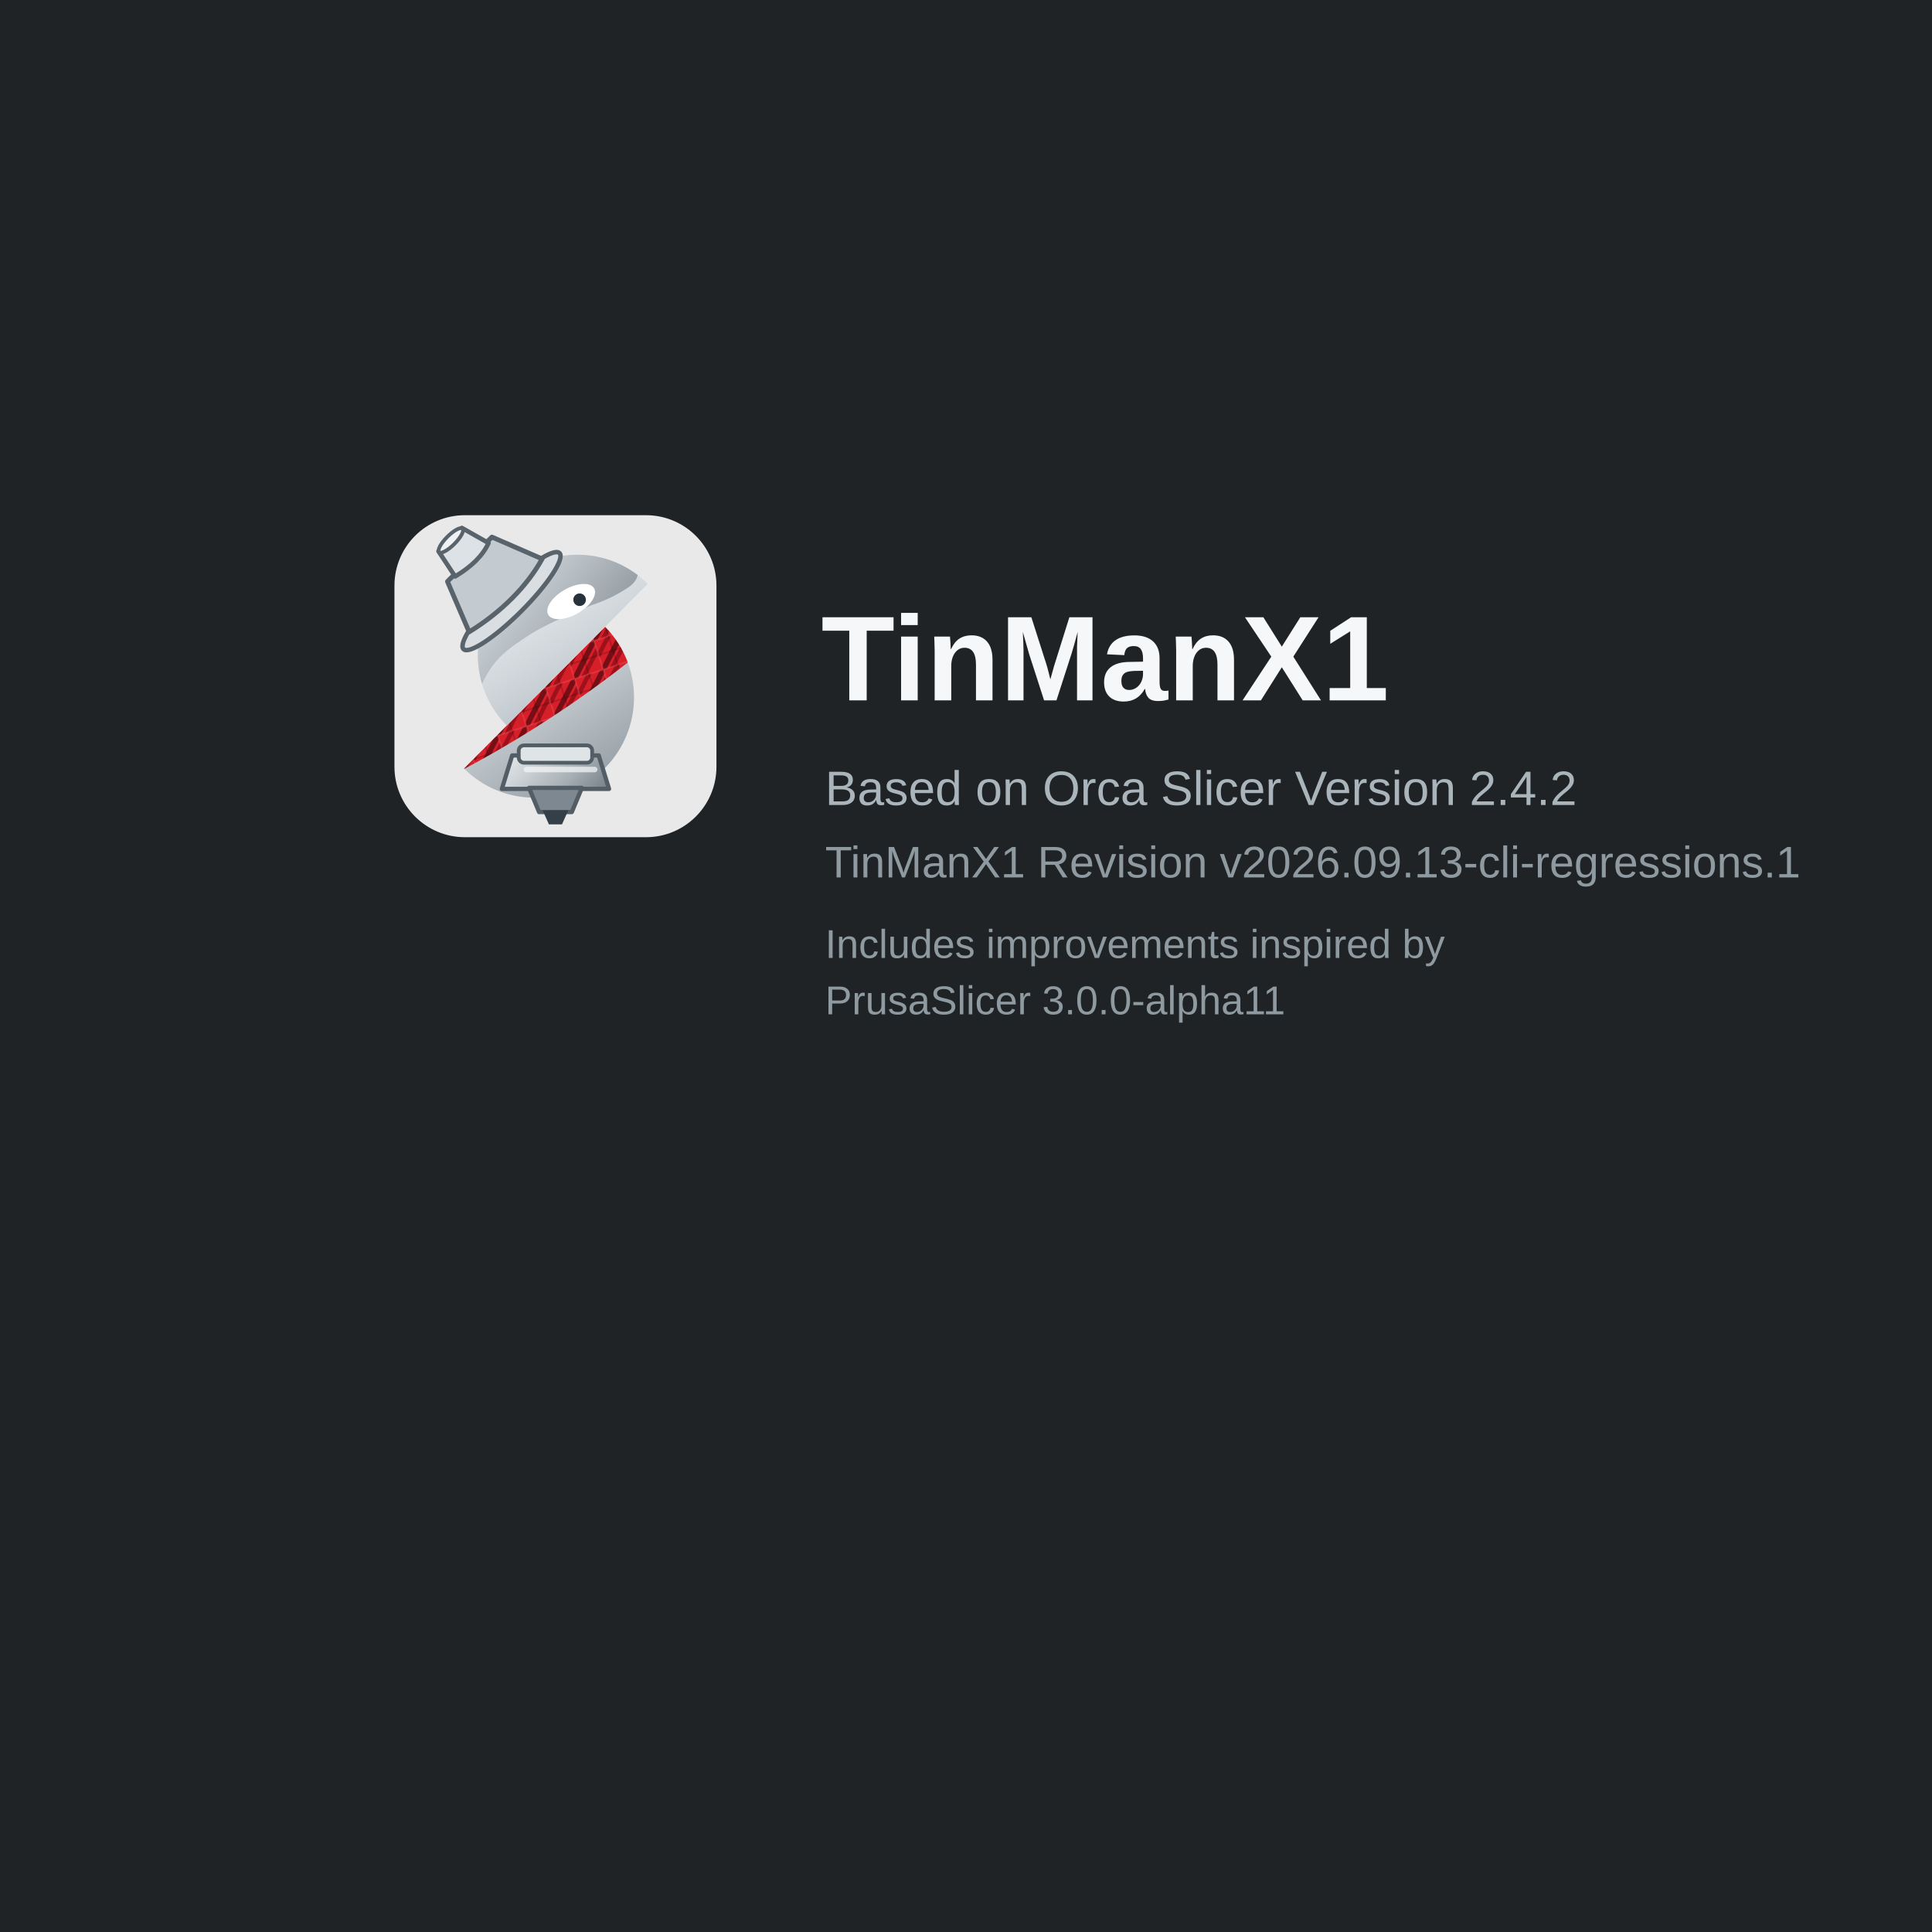
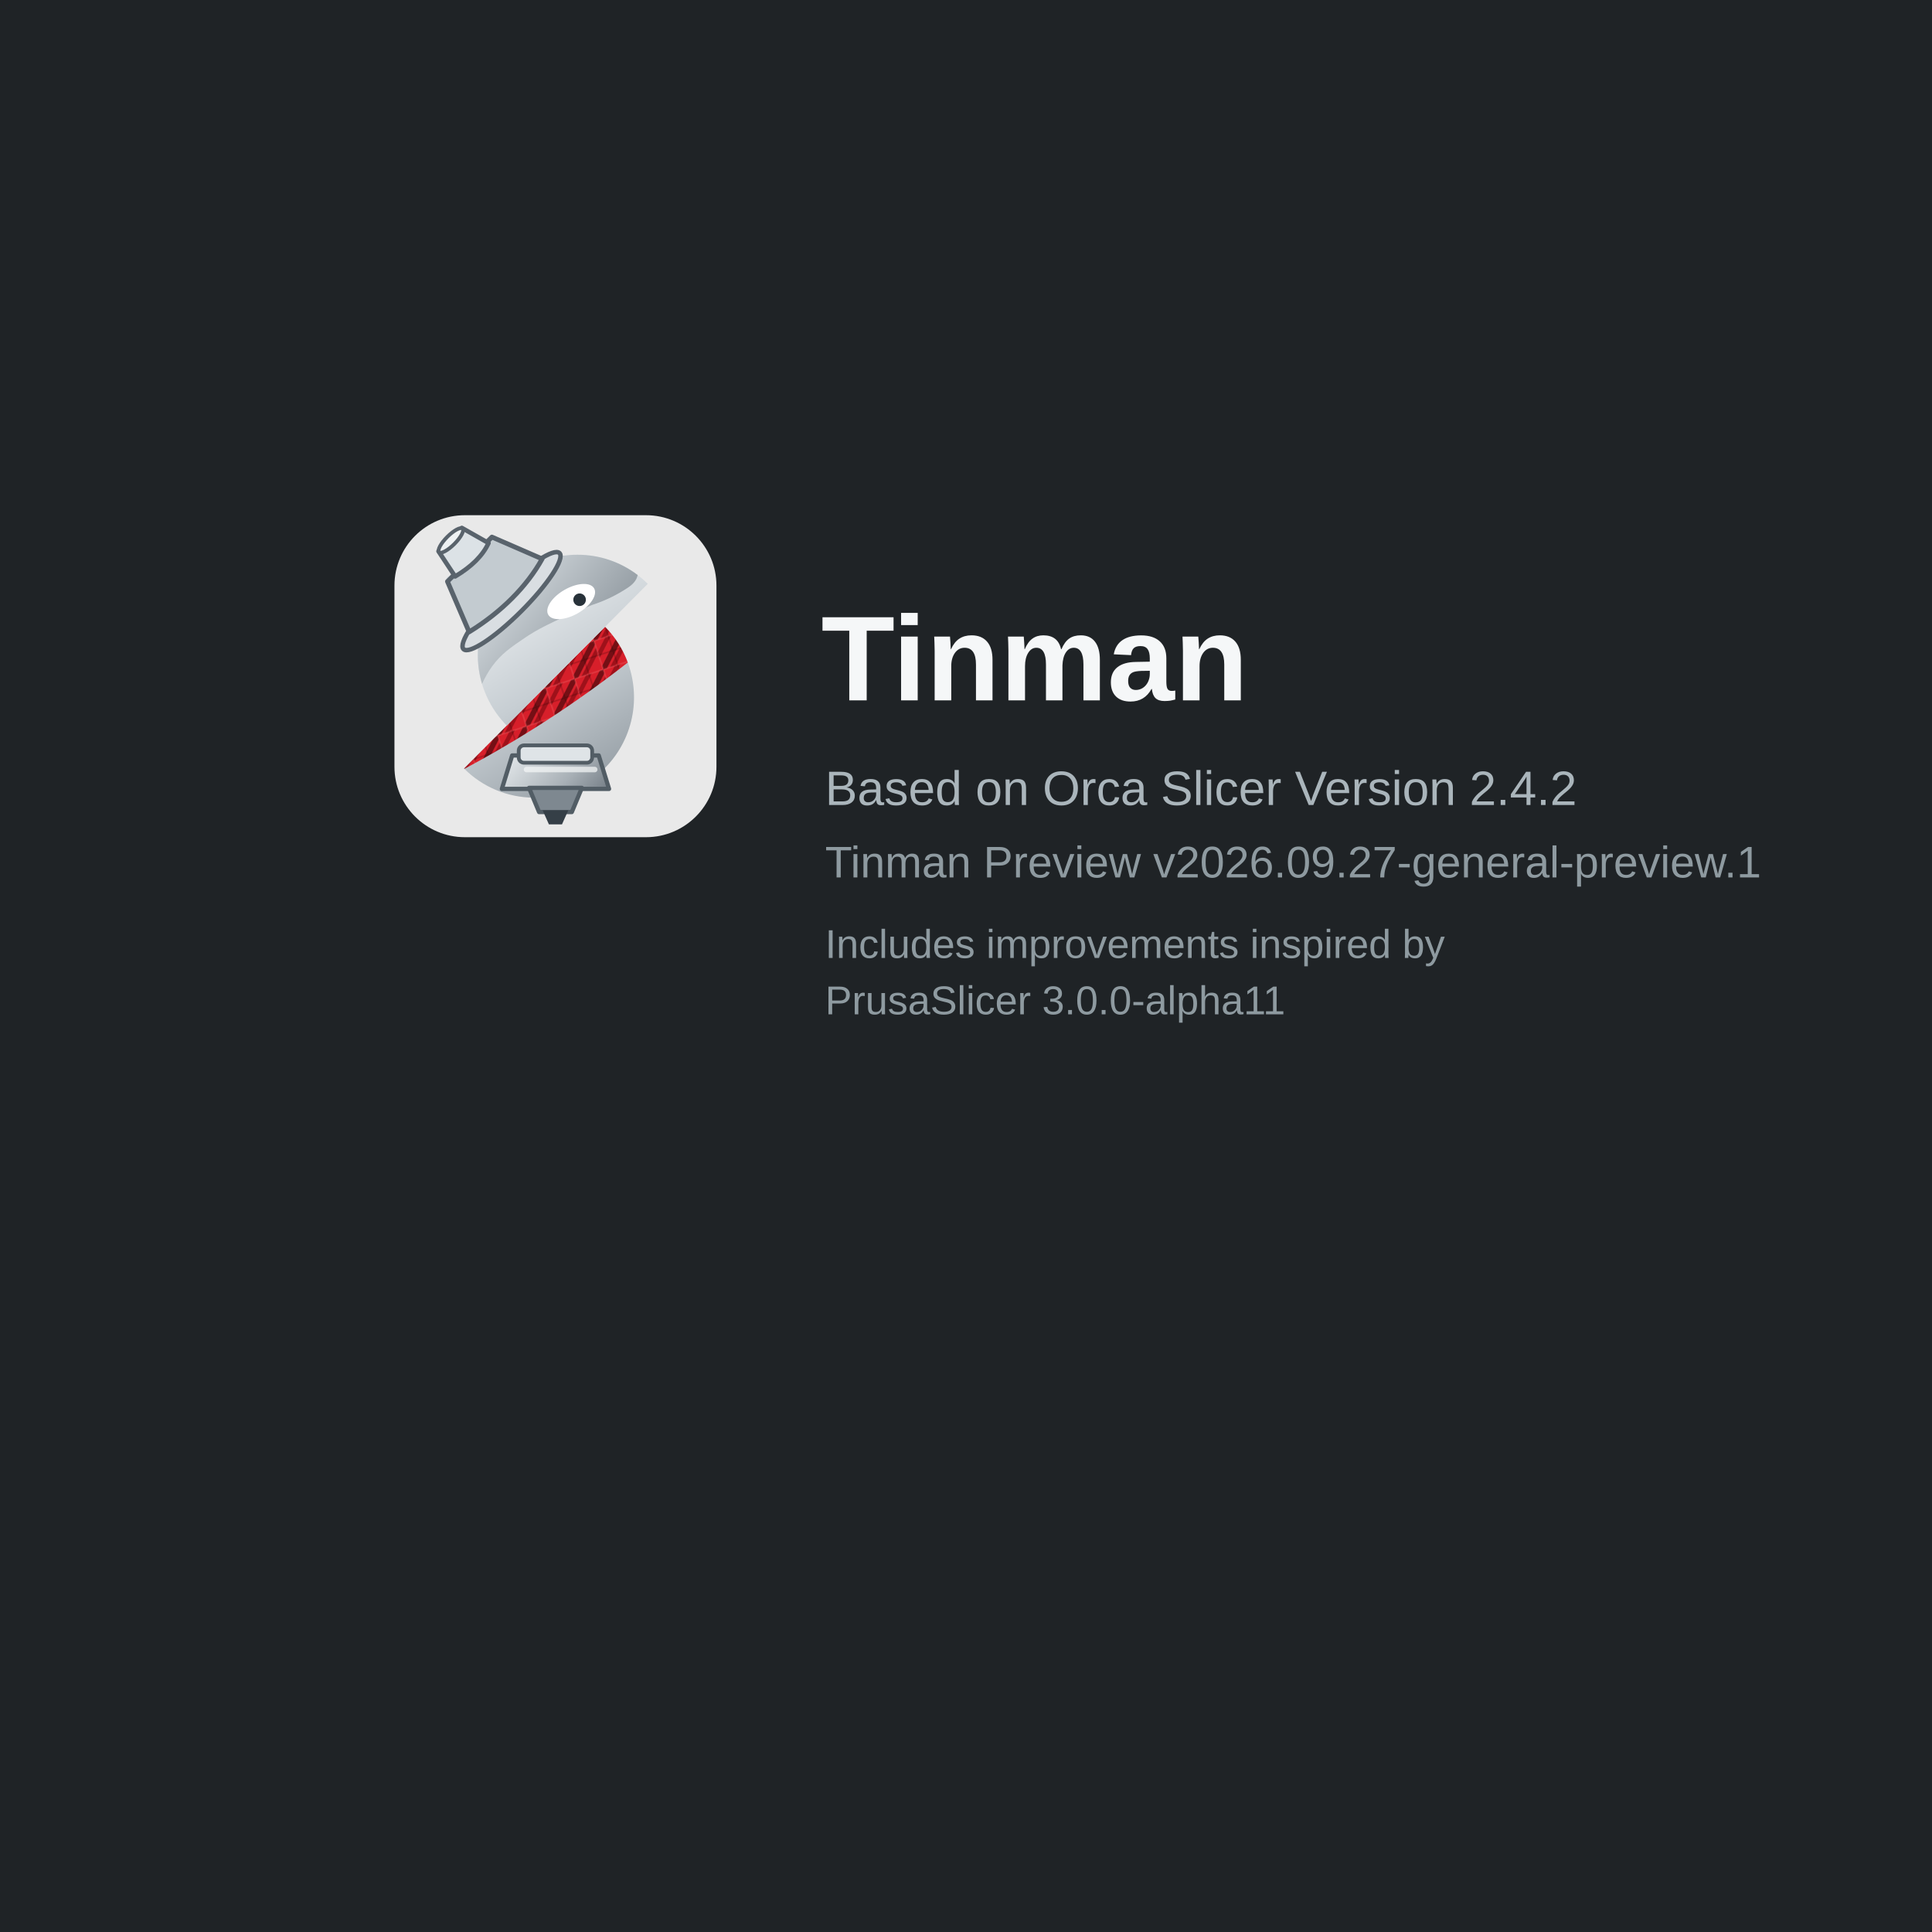
<svg xmlns="http://www.w3.org/2000/svg" width="480" height="480" viewBox="0 0 480 480">
  <defs>
    <linearGradient id="tmxSilver" x1="18" y1="8" x2="47" y2="55" gradientUnits="userSpaceOnUse">
      <stop offset="0" stop-color="#f7f9fa" />
      <stop offset=".52" stop-color="#c7ced3" />
      <stop offset="1" stop-color="#8d969d" />
    </linearGradient>
    <linearGradient id="tmxDarkSilver" x1="19" y1="10" x2="49" y2="35" gradientUnits="userSpaceOnUse">
      <stop offset="0" stop-color="#dce2e6" />
      <stop offset="1" stop-color="#6f7981" />
    </linearGradient>
    <linearGradient id="tmxNozzle" x1="24" y1="43" x2="43" y2="60" gradientUnits="userSpaceOnUse">
      <stop offset="0" stop-color="#eef2f4" />
      <stop offset=".55" stop-color="#a8b0b6" />
      <stop offset="1" stop-color="#59636c" />
    </linearGradient>
    <pattern id="tmxCarbonRed" width="6" height="6" patternUnits="userSpaceOnUse" patternTransform="rotate(-18)">
      <rect width="6" height="6" fill="#D71F2A" />
      <path d="M-2 1 1-2M0 6 6 0M5 8 8 5" fill="none" stroke="#250204" stroke-width="1.05" opacity=".55" />
      <path d="M-2 5 5-2M1 7 7 1" fill="none" stroke="#7c0810" stroke-width=".85" opacity=".62" />
      <path d="M0 0h6v6h-6z" fill="none" stroke="#f06a70" stroke-width=".35" opacity=".28" />
      <path d="M0 3h6M3 0v6" fill="none" stroke="#180102" stroke-width=".28" opacity=".22" />
    </pattern>
  </defs>
  <rect width="480" height="480" fill="#1f2326" />
  <g transform="translate(98 128)">
    <g transform="scale(1.25)">
      <rect width="64" height="64" rx="14" fill="#e9e9e9" />
      <path d="M13.84,50.354a19.7,19.7,0,0,0,13.883,5.79A19.944,19.944,0,0,0,41.858,22.182Z" fill="url(#tmxSilver)" />
      <path d="M41.858,22.181,13.84,50.354l.061.059A220.548,220.548,0,0,0,46.378,29.277a19.964,19.964,0,0,0-4.52-7.1" fill="url(#tmxCarbonRed)" />
      <path d="M36.381,7.856A19.943,19.943,0,0,0,22.327,41.818L50.345,13.646a19.693,19.693,0,0,0-13.964-5.79" fill="url(#tmxSilver)" />
      <path d="M36.381,7.856A19.636,19.636,0,0,0,26.04,10.782a22.742,22.742,0,0,0-5.91-.745,23.084,23.084,0,0,0-9.477,2.124.632.632,0,0,0,.129,1.191,13.52,13.52,0,0,1,8.069,5.137A20.06,20.06,0,0,0,17.41,33.534a19.873,19.873,0,0,1,2-3.488c1.819-2.5,3.743-3.8,6.585-5.723,2.093-1.416,5-3.077,13.359-6.512a28.421,28.421,0,0,0,6.12-2.821c1.4-.831,2.461-1.615,2.8-2.842.024-.086.045-.172.065-.256A19.655,19.655,0,0,0,36.381,7.856" fill="url(#tmxDarkSilver)" />
      <path d="M39.69,14.551c.727,1.285-.728,3.495-3.249,4.937s-5.154,1.569-5.88.284.727-3.495,3.248-4.937,5.154-1.569,5.881-.284" fill="#fff" />
      <circle cx="36.8" cy="16.8" r="1.25" fill="#28323a" />
      <g transform="translate(-17 1) rotate(-45 34.2 12.5) scale(1.05)">
        <ellipse cx="34.25" cy="18.4" rx="12.85" ry="2.65" fill="#d9dee2" stroke="#59636c" stroke-width=".85" />
        <path d="M28.3,7.2h11.9l3.8,9.65c-5.75,1.65-12.65,1.65-19.55,0Z" fill="#c3cbd0" stroke="#59636c" stroke-width=".9" stroke-linejoin="round" />
        <path d="M31.15,1.95h6.25l1.55,5.6c-2.45.9-5.4.9-8.95,0Z" fill="#dce2e6" stroke="#59636c" stroke-width=".85" stroke-linejoin="round" />
        <ellipse cx="34.25" cy="2.15" rx="3.15" ry=".95" fill="#eef2f4" stroke="#59636c" stroke-width=".7" />
      </g>
      <path d="M23.4,47.75h17.2l2.05,6.65H21.35Z" fill="url(#tmxNozzle)" stroke="#525d65" stroke-width=".85" stroke-linejoin="round" />
      <path d="M26.75,54.2h10.5l-2,4.8h-6.5Z" fill="#7e8890" stroke="#525d65" stroke-width=".85" stroke-linejoin="round" />
      <path d="M29.45,58.65h5.1l-1.25,2.8h-2.6Z" fill="#353f47" />
      <rect x="24.7" y="45.75" width="14.6" height="3.45" rx="1.05" fill="#dfe4e7" stroke="#525d65" stroke-width=".75" />
      <path d="M26.25,50.55h13.55" fill="none" stroke="#f4f6f7" stroke-width="1.1" stroke-linecap="round" opacity=".72" />
    </g>
-     <text x="106" y="46" font-family="Arial, Helvetica, sans-serif" font-size="30" font-weight="700" fill="#f5f7f8">TinManX1</text>
+     <text x="106" y="46" font-family="Arial, Helvetica, sans-serif" font-size="30" font-weight="700" fill="#f5f7f8">Tinman</text>
    <text x="107" y="72" font-family="Arial, Helvetica, sans-serif" font-size="12" fill="#aab5bb">Based on Orca Slicer Version 2.4.2</text>
-     <text x="107" y="90" font-family="Arial, Helvetica, sans-serif" font-size="11" fill="#8e9aa0">TinManX1 Revision v2026.09.13-cli-regressions.1</text>
+     <text x="107" y="90" font-family="Arial, Helvetica, sans-serif" font-size="11" fill="#8e9aa0">Tinman Preview v2026.09.27-general-preview.1</text>
    <text x="107" y="110" font-family="Arial, Helvetica, sans-serif" font-size="10" fill="#8e9aa0">Includes improvements inspired by</text>
    <text x="107" y="124" font-family="Arial, Helvetica, sans-serif" font-size="10" fill="#8e9aa0">PrusaSlicer 3.0.0-alpha11</text>
  </g>
</svg>
